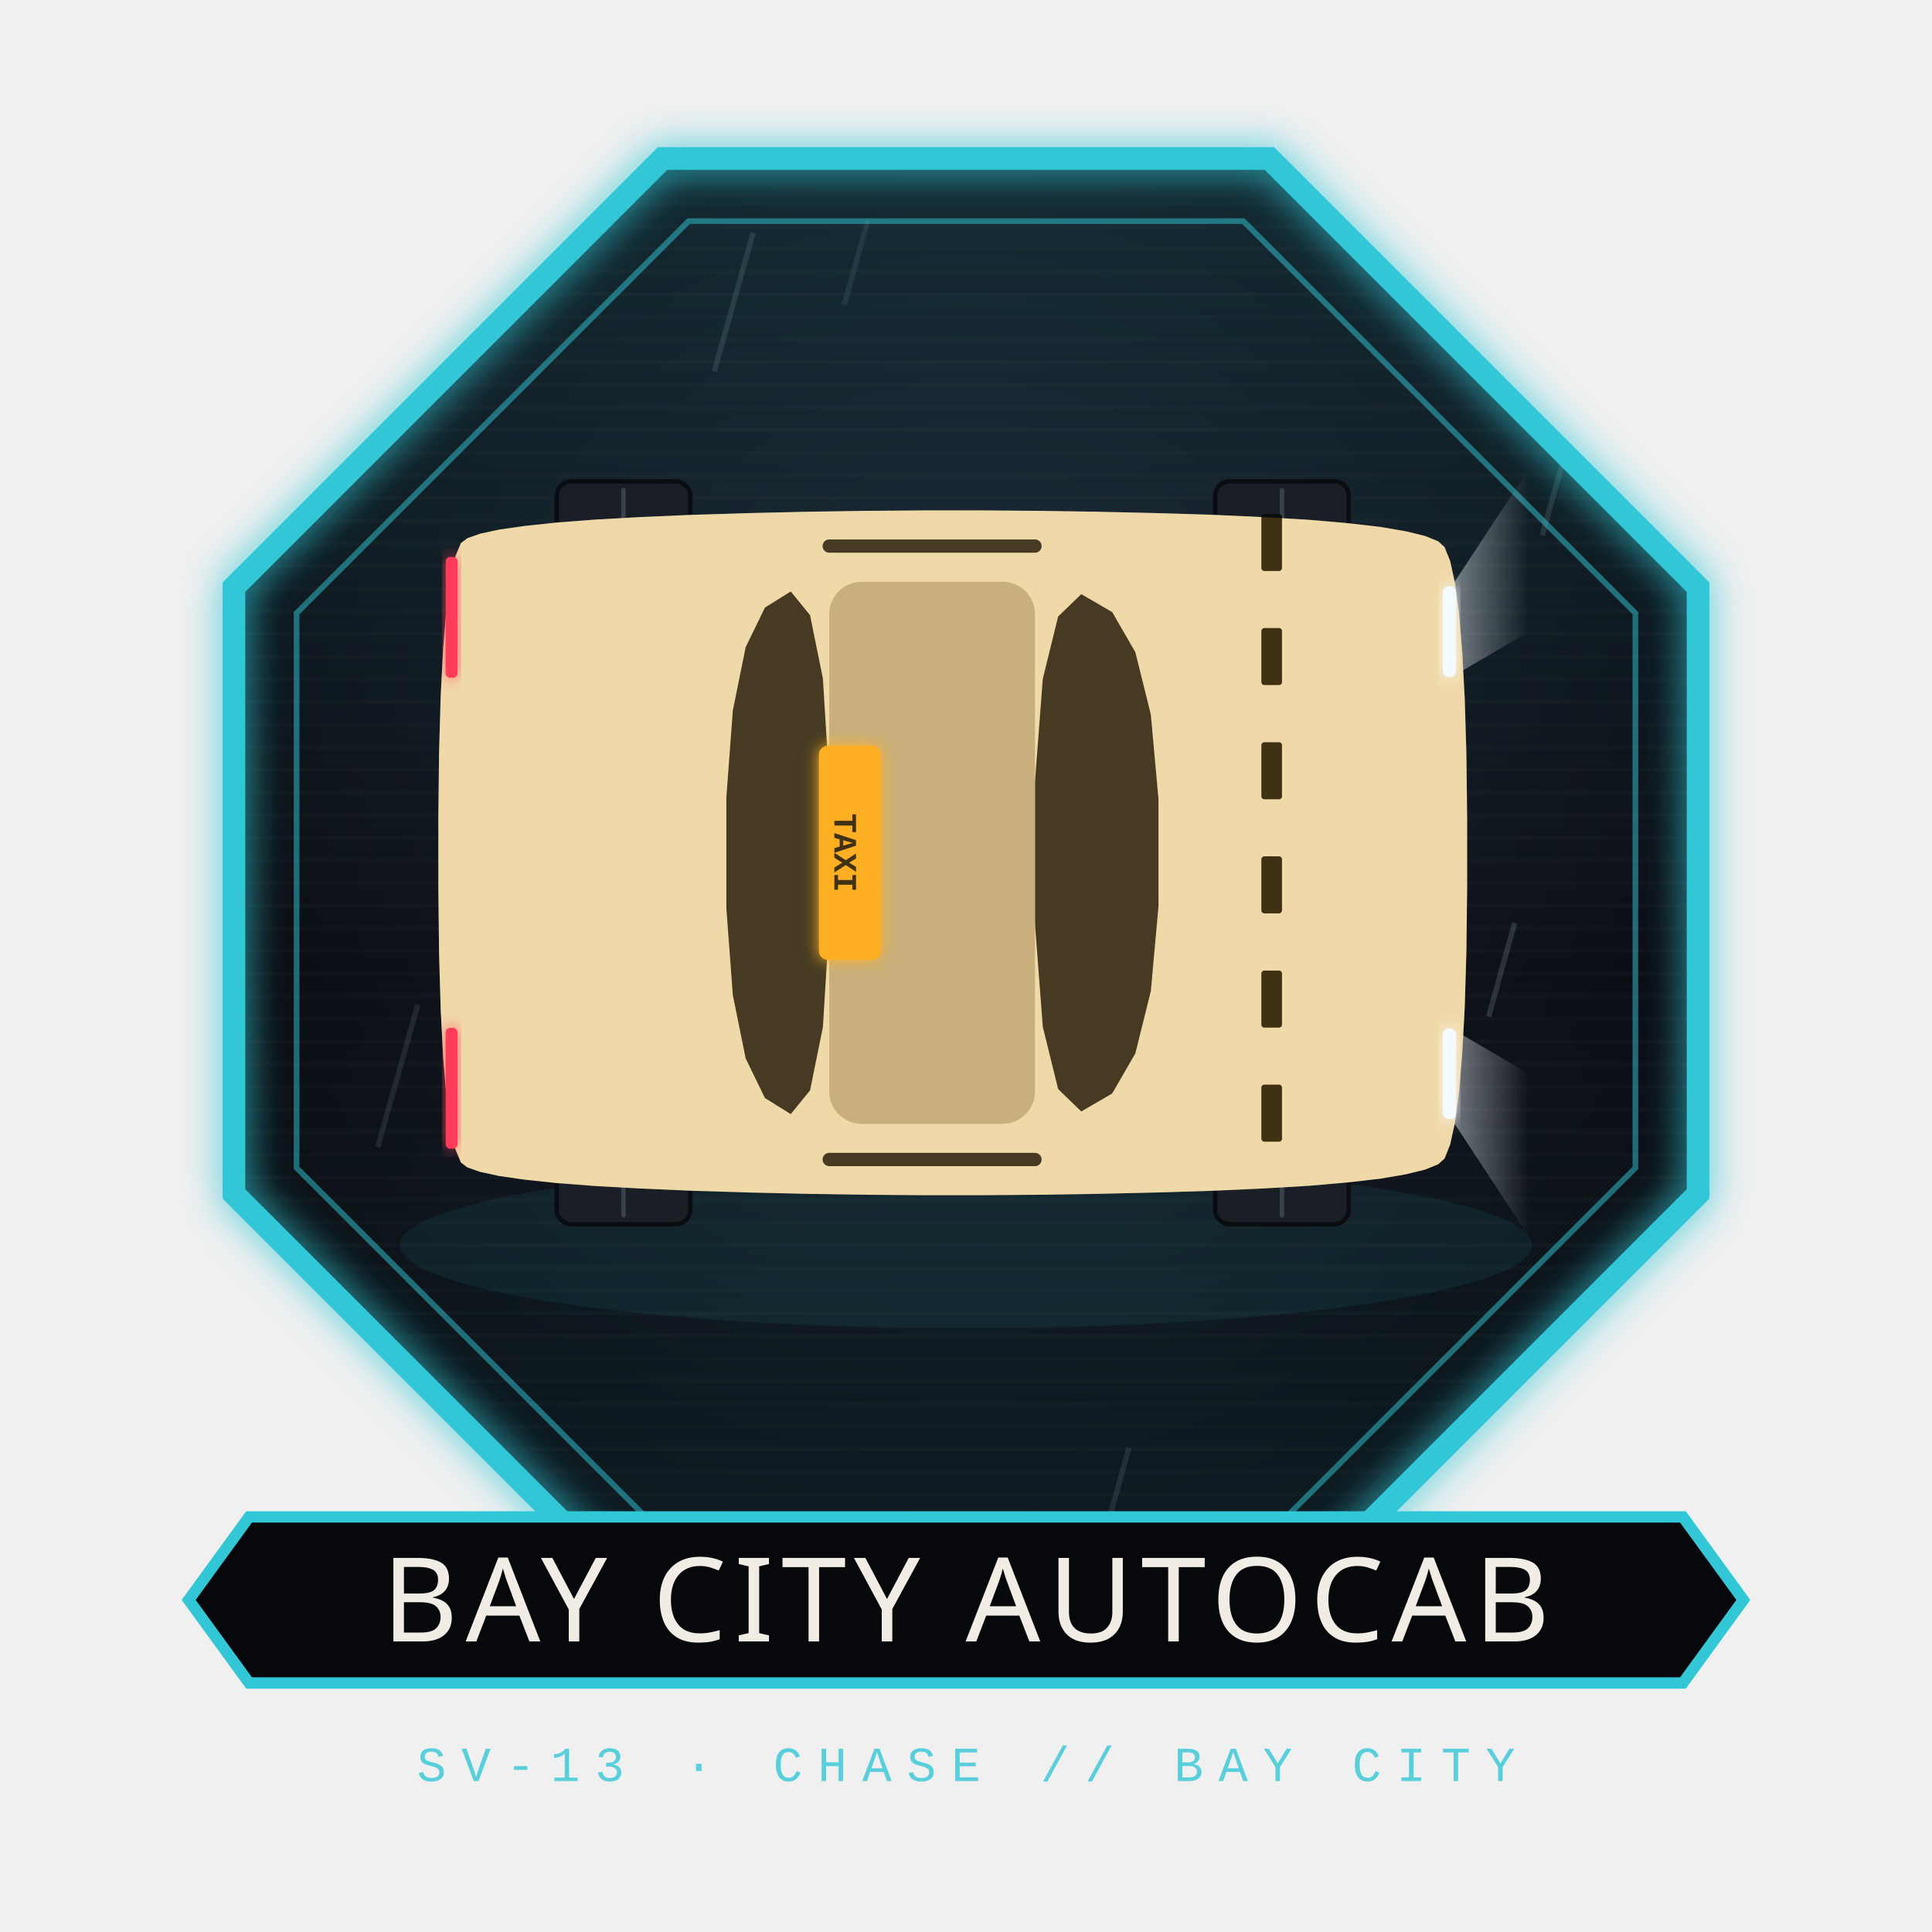
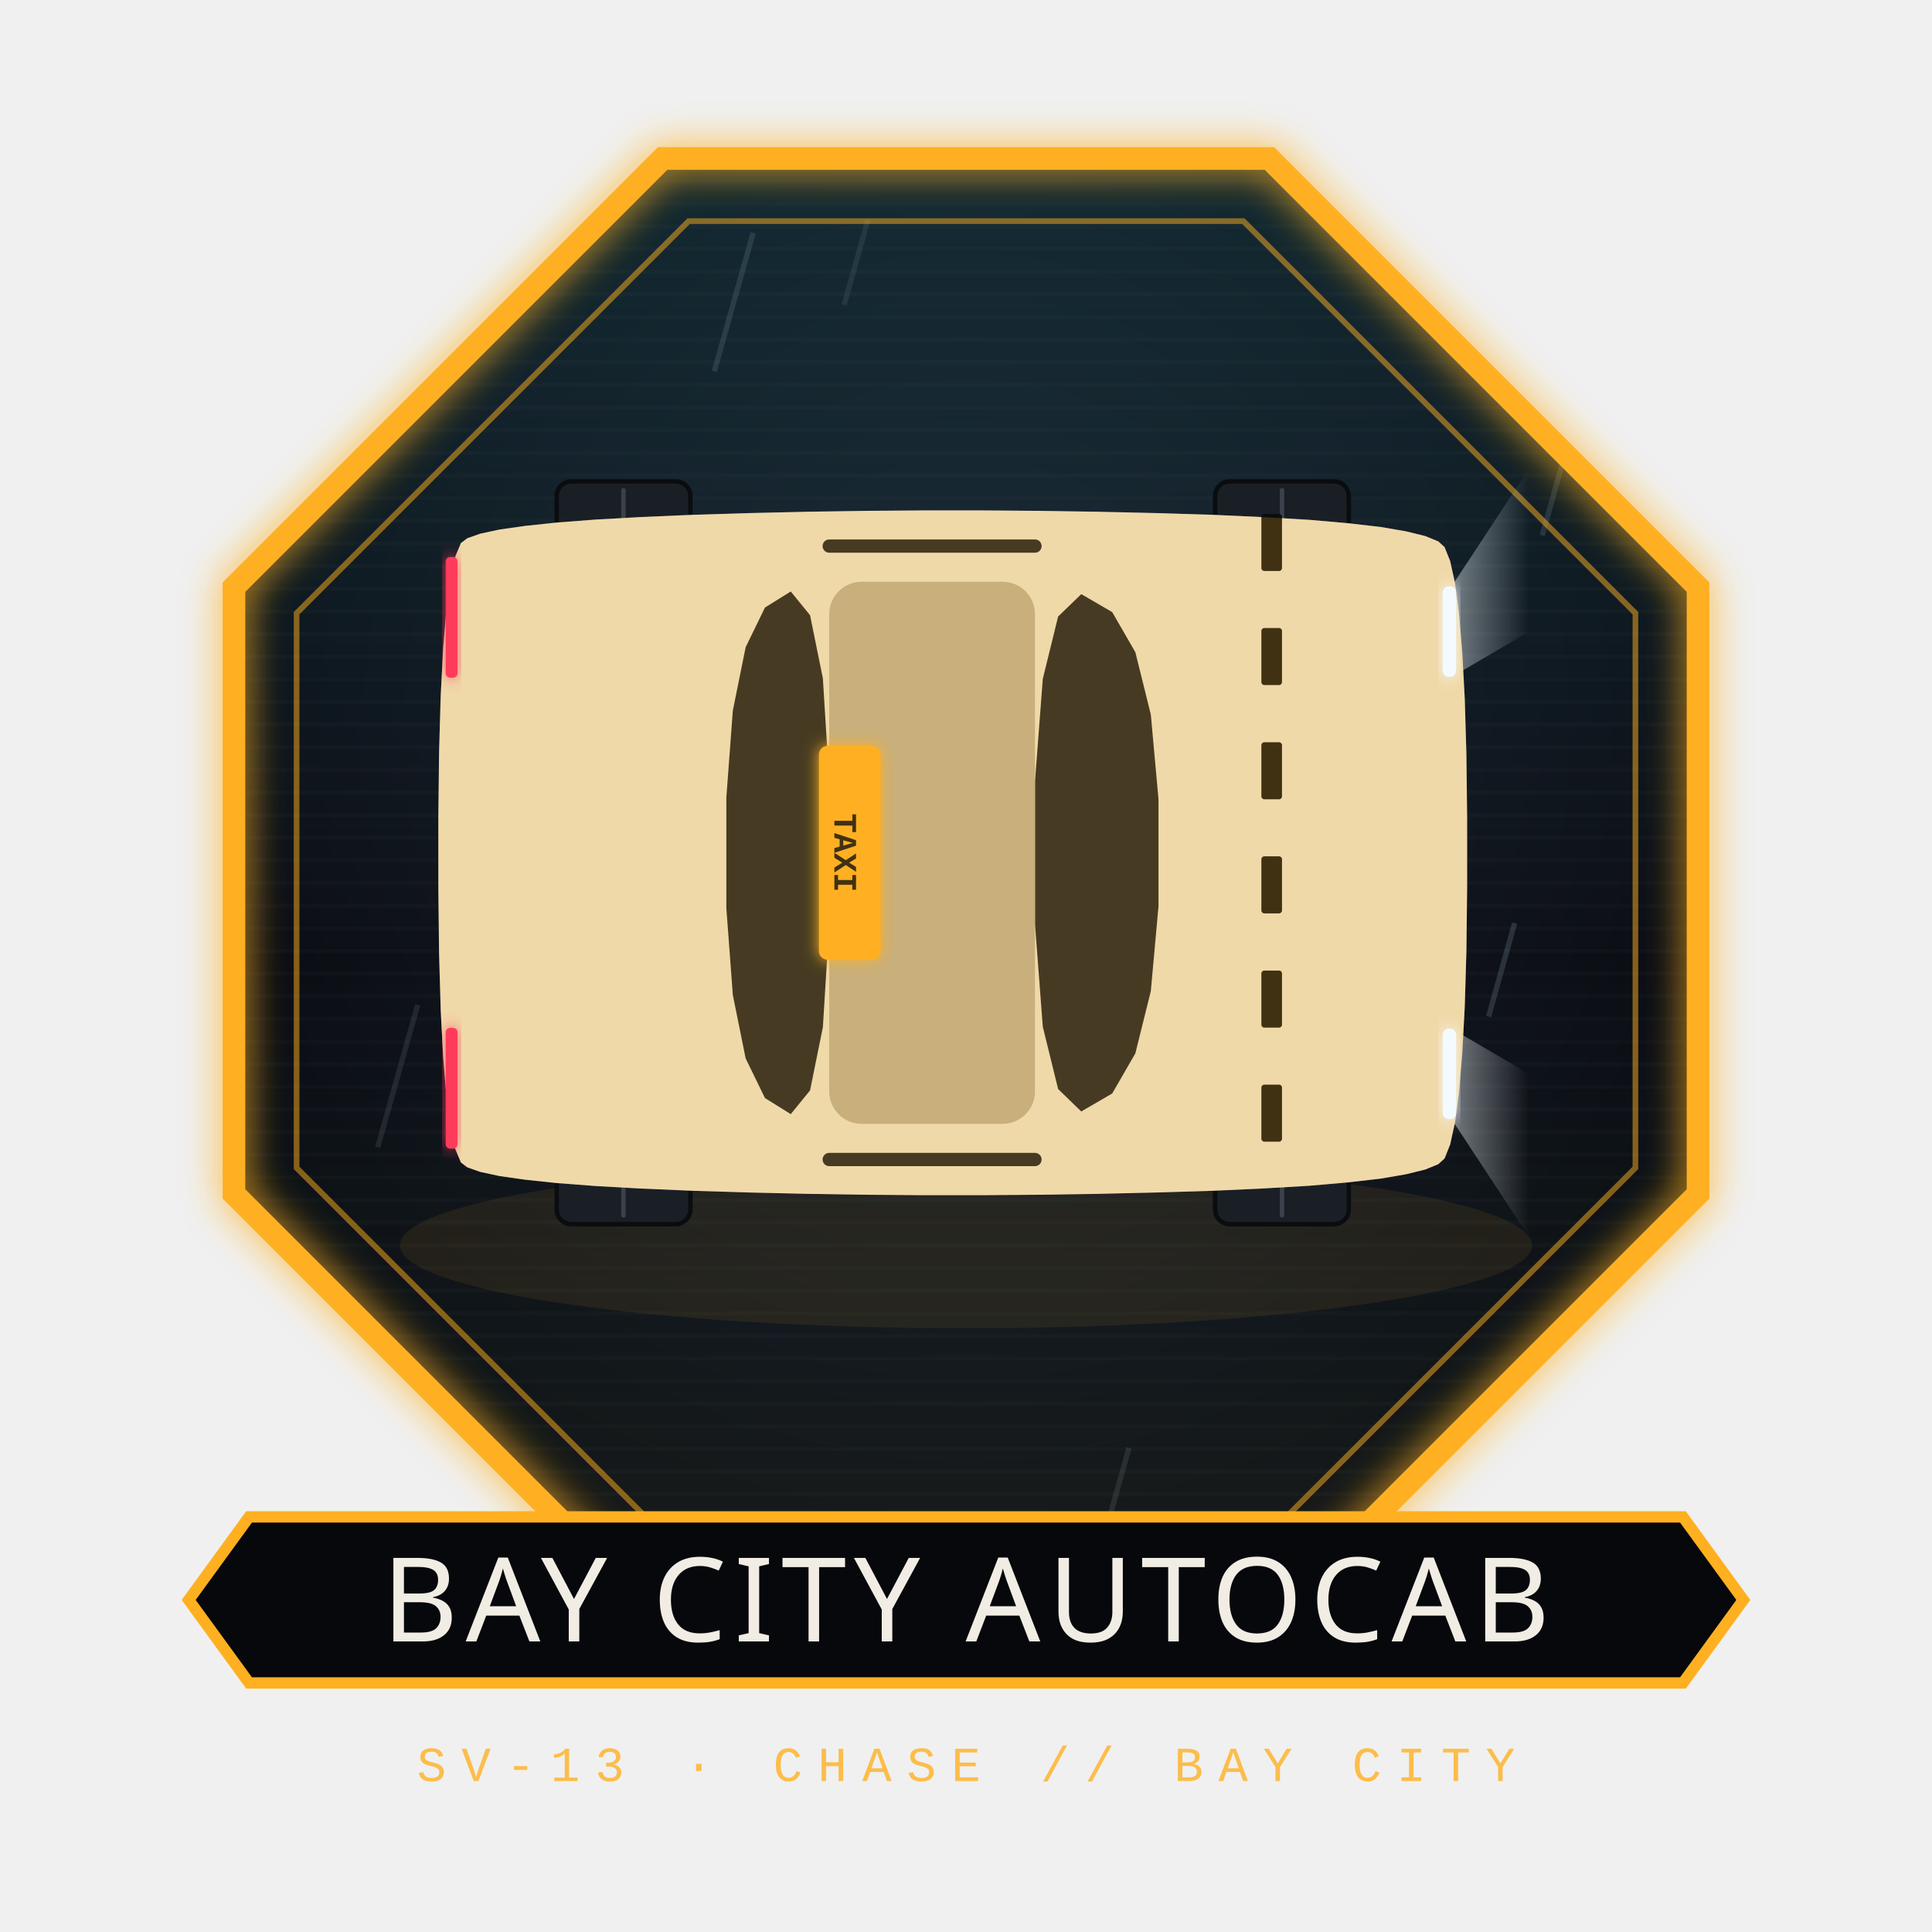
<svg xmlns="http://www.w3.org/2000/svg" viewBox="0 0 512 512" width="512" height="512">
  <defs>
    <filter id="blur">
      <feGaussianBlur stdDeviation="5" />
    </filter>
    <linearGradient id="beam" x1="0" y1="1" x2="0" y2="0">
      <stop offset="0" stop-color="#f4fbff" stop-opacity=".55" />
      <stop offset="1" stop-color="#f4fbff" stop-opacity="0" />
    </linearGradient>
    <radialGradient id="bg" cx="50%" cy="38%" r="70%">
      <stop offset="0" stop-color="#1a1f2b" />
      <stop offset=".55" stop-color="#0b0d13" />
      <stop offset="1" stop-color="#030305" />
    </radialGradient>
    <linearGradient id="haze" x1="0" y1="0" x2="0" y2="1">
      <stop offset="0" stop-color="#32c7d6" stop-opacity=".16" />
      <stop offset=".5" stop-color="#32c7d6" stop-opacity="0" />
-       <stop offset="1" stop-color="#32c7d6" stop-opacity=".14" />
+       <stop offset="1" stop-color="#ffb020" stop-opacity=".14" />
    </linearGradient>
    <filter id="glow" x="-30%" y="-30%" width="160%" height="160%">
      <feGaussianBlur stdDeviation="5" result="b" />
      <feMerge>
        <feMergeNode in="b" />
        <feMergeNode in="SourceGraphic" />
      </feMerge>
    </filter>
    <filter id="soft" x="-30%" y="-30%" width="160%" height="160%">
      <feGaussianBlur stdDeviation="2.2" result="b" />
      <feMerge>
        <feMergeNode in="b" />
        <feMergeNode in="b" />
        <feMergeNode in="SourceGraphic" />
      </feMerge>
    </filter>
    <clipPath id="clip">
      <polygon points="450.0,316.4 336.4,430.0 175.6,430.0 62.0,316.4 62.0,155.6 175.6,42.0 336.4,42.0 450.0,155.6" />
    </clipPath>
-     <style>.g{fill:#0d1018;stroke:#32c7d6;stroke-width:4.5;stroke-linejoin:round;stroke-linecap:round}.s{fill:none;stroke:#32c7d6;stroke-width:4.5;stroke-linejoin:round;stroke-linecap:round}.f{fill:#32c7d6;stroke:none}.d{fill:none;stroke:#32c7d6;stroke-width:2;opacity:.55;stroke-linecap:round}</style>
+     <style>.g{fill:#0d1018;stroke:#ffb020;stroke-width:4.5;stroke-linejoin:round;stroke-linecap:round}.s{fill:none;stroke:#ffb020;stroke-width:4.5;stroke-linejoin:round;stroke-linecap:round}.f{fill:#ffb020;stroke:none}.d{fill:none;stroke:#ffb020;stroke-width:2;opacity:.55;stroke-linecap:round}</style>
  </defs>
  <g clip-path="url(#clip)">
    <rect width="512" height="512" fill="url(#bg)" />
    <rect width="512" height="512" fill="url(#haze)" />
    <g opacity=".5">
      <line x1="0" y1="6" x2="512" y2="6" stroke="#ffffff" stroke-width="1" opacity=".035" />
      <line x1="0" y1="12" x2="512" y2="12" stroke="#ffffff" stroke-width="1" opacity=".035" />
      <line x1="0" y1="18" x2="512" y2="18" stroke="#ffffff" stroke-width="1" opacity=".035" />
      <line x1="0" y1="24" x2="512" y2="24" stroke="#ffffff" stroke-width="1" opacity=".035" />
      <line x1="0" y1="30" x2="512" y2="30" stroke="#ffffff" stroke-width="1" opacity=".035" />
      <line x1="0" y1="36" x2="512" y2="36" stroke="#ffffff" stroke-width="1" opacity=".035" />
      <line x1="0" y1="42" x2="512" y2="42" stroke="#ffffff" stroke-width="1" opacity=".035" />
      <line x1="0" y1="48" x2="512" y2="48" stroke="#ffffff" stroke-width="1" opacity=".035" />
      <line x1="0" y1="54" x2="512" y2="54" stroke="#ffffff" stroke-width="1" opacity=".035" />
      <line x1="0" y1="60" x2="512" y2="60" stroke="#ffffff" stroke-width="1" opacity=".035" />
      <line x1="0" y1="66" x2="512" y2="66" stroke="#ffffff" stroke-width="1" opacity=".035" />
      <line x1="0" y1="72" x2="512" y2="72" stroke="#ffffff" stroke-width="1" opacity=".035" />
      <line x1="0" y1="78" x2="512" y2="78" stroke="#ffffff" stroke-width="1" opacity=".035" />
      <line x1="0" y1="84" x2="512" y2="84" stroke="#ffffff" stroke-width="1" opacity=".035" />
      <line x1="0" y1="90" x2="512" y2="90" stroke="#ffffff" stroke-width="1" opacity=".035" />
      <line x1="0" y1="96" x2="512" y2="96" stroke="#ffffff" stroke-width="1" opacity=".035" />
      <line x1="0" y1="102" x2="512" y2="102" stroke="#ffffff" stroke-width="1" opacity=".035" />
      <line x1="0" y1="108" x2="512" y2="108" stroke="#ffffff" stroke-width="1" opacity=".035" />
      <line x1="0" y1="114" x2="512" y2="114" stroke="#ffffff" stroke-width="1" opacity=".035" />
      <line x1="0" y1="120" x2="512" y2="120" stroke="#ffffff" stroke-width="1" opacity=".035" />
      <line x1="0" y1="126" x2="512" y2="126" stroke="#ffffff" stroke-width="1" opacity=".035" />
      <line x1="0" y1="132" x2="512" y2="132" stroke="#ffffff" stroke-width="1" opacity=".035" />
      <line x1="0" y1="138" x2="512" y2="138" stroke="#ffffff" stroke-width="1" opacity=".035" />
      <line x1="0" y1="144" x2="512" y2="144" stroke="#ffffff" stroke-width="1" opacity=".035" />
      <line x1="0" y1="150" x2="512" y2="150" stroke="#ffffff" stroke-width="1" opacity=".035" />
      <line x1="0" y1="156" x2="512" y2="156" stroke="#ffffff" stroke-width="1" opacity=".035" />
      <line x1="0" y1="162" x2="512" y2="162" stroke="#ffffff" stroke-width="1" opacity=".035" />
      <line x1="0" y1="168" x2="512" y2="168" stroke="#ffffff" stroke-width="1" opacity=".035" />
      <line x1="0" y1="174" x2="512" y2="174" stroke="#ffffff" stroke-width="1" opacity=".035" />
      <line x1="0" y1="180" x2="512" y2="180" stroke="#ffffff" stroke-width="1" opacity=".035" />
      <line x1="0" y1="186" x2="512" y2="186" stroke="#ffffff" stroke-width="1" opacity=".035" />
      <line x1="0" y1="192" x2="512" y2="192" stroke="#ffffff" stroke-width="1" opacity=".035" />
      <line x1="0" y1="198" x2="512" y2="198" stroke="#ffffff" stroke-width="1" opacity=".035" />
      <line x1="0" y1="204" x2="512" y2="204" stroke="#ffffff" stroke-width="1" opacity=".035" />
      <line x1="0" y1="210" x2="512" y2="210" stroke="#ffffff" stroke-width="1" opacity=".035" />
      <line x1="0" y1="216" x2="512" y2="216" stroke="#ffffff" stroke-width="1" opacity=".035" />
      <line x1="0" y1="222" x2="512" y2="222" stroke="#ffffff" stroke-width="1" opacity=".035" />
      <line x1="0" y1="228" x2="512" y2="228" stroke="#ffffff" stroke-width="1" opacity=".035" />
      <line x1="0" y1="234" x2="512" y2="234" stroke="#ffffff" stroke-width="1" opacity=".035" />
      <line x1="0" y1="240" x2="512" y2="240" stroke="#ffffff" stroke-width="1" opacity=".035" />
      <line x1="0" y1="246" x2="512" y2="246" stroke="#ffffff" stroke-width="1" opacity=".035" />
      <line x1="0" y1="252" x2="512" y2="252" stroke="#ffffff" stroke-width="1" opacity=".035" />
      <line x1="0" y1="258" x2="512" y2="258" stroke="#ffffff" stroke-width="1" opacity=".035" />
      <line x1="0" y1="264" x2="512" y2="264" stroke="#ffffff" stroke-width="1" opacity=".035" />
      <line x1="0" y1="270" x2="512" y2="270" stroke="#ffffff" stroke-width="1" opacity=".035" />
      <line x1="0" y1="276" x2="512" y2="276" stroke="#ffffff" stroke-width="1" opacity=".035" />
      <line x1="0" y1="282" x2="512" y2="282" stroke="#ffffff" stroke-width="1" opacity=".035" />
      <line x1="0" y1="288" x2="512" y2="288" stroke="#ffffff" stroke-width="1" opacity=".035" />
      <line x1="0" y1="294" x2="512" y2="294" stroke="#ffffff" stroke-width="1" opacity=".035" />
      <line x1="0" y1="300" x2="512" y2="300" stroke="#ffffff" stroke-width="1" opacity=".035" />
      <line x1="0" y1="306" x2="512" y2="306" stroke="#ffffff" stroke-width="1" opacity=".035" />
      <line x1="0" y1="312" x2="512" y2="312" stroke="#ffffff" stroke-width="1" opacity=".035" />
      <line x1="0" y1="318" x2="512" y2="318" stroke="#ffffff" stroke-width="1" opacity=".035" />
      <line x1="0" y1="324" x2="512" y2="324" stroke="#ffffff" stroke-width="1" opacity=".035" />
      <line x1="0" y1="330" x2="512" y2="330" stroke="#ffffff" stroke-width="1" opacity=".035" />
      <line x1="0" y1="336" x2="512" y2="336" stroke="#ffffff" stroke-width="1" opacity=".035" />
      <line x1="0" y1="342" x2="512" y2="342" stroke="#ffffff" stroke-width="1" opacity=".035" />
      <line x1="0" y1="348" x2="512" y2="348" stroke="#ffffff" stroke-width="1" opacity=".035" />
      <line x1="0" y1="354" x2="512" y2="354" stroke="#ffffff" stroke-width="1" opacity=".035" />
      <line x1="0" y1="360" x2="512" y2="360" stroke="#ffffff" stroke-width="1" opacity=".035" />
      <line x1="0" y1="366" x2="512" y2="366" stroke="#ffffff" stroke-width="1" opacity=".035" />
      <line x1="0" y1="372" x2="512" y2="372" stroke="#ffffff" stroke-width="1" opacity=".035" />
      <line x1="0" y1="378" x2="512" y2="378" stroke="#ffffff" stroke-width="1" opacity=".035" />
      <line x1="0" y1="384" x2="512" y2="384" stroke="#ffffff" stroke-width="1" opacity=".035" />
      <line x1="0" y1="390" x2="512" y2="390" stroke="#ffffff" stroke-width="1" opacity=".035" />
      <line x1="0" y1="396" x2="512" y2="396" stroke="#ffffff" stroke-width="1" opacity=".035" />
      <line x1="0" y1="402" x2="512" y2="402" stroke="#ffffff" stroke-width="1" opacity=".035" />
      <line x1="0" y1="408" x2="512" y2="408" stroke="#ffffff" stroke-width="1" opacity=".035" />
      <line x1="0" y1="414" x2="512" y2="414" stroke="#ffffff" stroke-width="1" opacity=".035" />
      <line x1="0" y1="420" x2="512" y2="420" stroke="#ffffff" stroke-width="1" opacity=".035" />
      <line x1="0" y1="426" x2="512" y2="426" stroke="#ffffff" stroke-width="1" opacity=".035" />
      <line x1="0" y1="432" x2="512" y2="432" stroke="#ffffff" stroke-width="1" opacity=".035" />
      <line x1="0" y1="438" x2="512" y2="438" stroke="#ffffff" stroke-width="1" opacity=".035" />
      <line x1="0" y1="444" x2="512" y2="444" stroke="#ffffff" stroke-width="1" opacity=".035" />
      <line x1="0" y1="450" x2="512" y2="450" stroke="#ffffff" stroke-width="1" opacity=".035" />
      <line x1="0" y1="456" x2="512" y2="456" stroke="#ffffff" stroke-width="1" opacity=".035" />
      <line x1="0" y1="462" x2="512" y2="462" stroke="#ffffff" stroke-width="1" opacity=".035" />
      <line x1="0" y1="468" x2="512" y2="468" stroke="#ffffff" stroke-width="1" opacity=".035" />
      <line x1="0" y1="474" x2="512" y2="474" stroke="#ffffff" stroke-width="1" opacity=".035" />
      <line x1="0" y1="480" x2="512" y2="480" stroke="#ffffff" stroke-width="1" opacity=".035" />
      <line x1="0" y1="486" x2="512" y2="486" stroke="#ffffff" stroke-width="1" opacity=".035" />
      <line x1="0" y1="492" x2="512" y2="492" stroke="#ffffff" stroke-width="1" opacity=".035" />
      <line x1="0" y1="498" x2="512" y2="498" stroke="#ffffff" stroke-width="1" opacity=".035" />
      <line x1="0" y1="504" x2="512" y2="504" stroke="#ffffff" stroke-width="1" opacity=".035" />
      <line x1="0" y1="510" x2="512" y2="510" stroke="#ffffff" stroke-width="1" opacity=".035" />
    </g>
    <line x1="199.6" y1="61.7" x2="189.3" y2="98.4" stroke="#9fb6c8" stroke-width="1.4" opacity="0.16" />
    <line x1="92.1" y1="20.7" x2="77.2" y2="74.1" stroke="#9fb6c8" stroke-width="1.4" opacity="0.21" />
    <line x1="471.4" y1="443.3" x2="465.3" y2="465.0" stroke="#9fb6c8" stroke-width="1.4" opacity="0.21" />
    <line x1="480.2" y1="407.1" x2="464.2" y2="464.1" stroke="#9fb6c8" stroke-width="1.4" opacity="0.19" />
    <line x1="537.8" y1="332.5" x2="521.3" y2="391.5" stroke="#9fb6c8" stroke-width="1.4" opacity="0.20" />
    <line x1="267.7" y1="428.1" x2="262.4" y2="446.8" stroke="#9fb6c8" stroke-width="1.4" opacity="0.05" />
    <line x1="125.2" y1="376.0" x2="115.6" y2="410.2" stroke="#9fb6c8" stroke-width="1.4" opacity="0.10" />
    <line x1="81.5" y1="519.4" x2="65.3" y2="577.1" stroke="#9fb6c8" stroke-width="1.4" opacity="0.14" />
    <line x1="323.2" y1="229.6" x2="307.2" y2="286.8" stroke="#9fb6c8" stroke-width="1.4" opacity="0.09" />
    <line x1="230.0" y1="58.3" x2="223.7" y2="80.8" stroke="#9fb6c8" stroke-width="1.4" opacity="0.11" />
    <line x1="314.1" y1="461.0" x2="297.5" y2="520.0" stroke="#9fb6c8" stroke-width="1.4" opacity="0.09" />
    <line x1="299.2" y1="383.7" x2="291.8" y2="410.1" stroke="#9fb6c8" stroke-width="1.4" opacity="0.14" />
    <line x1="545.5" y1="502.1" x2="529.2" y2="560.1" stroke="#9fb6c8" stroke-width="1.4" opacity="0.17" />
    <line x1="187.5" y1="450.0" x2="177.0" y2="487.9" stroke="#9fb6c8" stroke-width="1.4" opacity="0.17" />
    <line x1="244.2" y1="418.2" x2="239.0" y2="436.8" stroke="#9fb6c8" stroke-width="1.4" opacity="0.21" />
    <line x1="144.1" y1="227.8" x2="134.9" y2="260.6" stroke="#9fb6c8" stroke-width="1.4" opacity="0.16" />
    <line x1="414.4" y1="-19.8" x2="401.4" y2="26.7" stroke="#9fb6c8" stroke-width="1.4" opacity="0.07" />
    <line x1="481.7" y1="462.1" x2="471.7" y2="497.6" stroke="#9fb6c8" stroke-width="1.4" opacity="0.11" />
    <line x1="110.7" y1="266.3" x2="100.1" y2="304.0" stroke="#9fb6c8" stroke-width="1.4" opacity="0.13" />
    <line x1="401.4" y1="244.6" x2="394.5" y2="269.4" stroke="#9fb6c8" stroke-width="1.4" opacity="0.20" />
    <line x1="137.9" y1="160.5" x2="124.3" y2="209.3" stroke="#9fb6c8" stroke-width="1.4" opacity="0.13" />
    <line x1="-10.6" y1="5.6" x2="-23.8" y2="52.8" stroke="#9fb6c8" stroke-width="1.4" opacity="0.16" />
    <line x1="432.5" y1="458.9" x2="417.1" y2="514.2" stroke="#9fb6c8" stroke-width="1.4" opacity="0.11" />
    <line x1="227.5" y1="506.0" x2="214.2" y2="553.7" stroke="#9fb6c8" stroke-width="1.4" opacity="0.06" />
    <line x1="357.1" y1="230.1" x2="341.1" y2="287.5" stroke="#9fb6c8" stroke-width="1.4" opacity="0.14" />
    <line x1="522.3" y1="388.2" x2="513.1" y2="420.9" stroke="#9fb6c8" stroke-width="1.4" opacity="0.13" />
    <line x1="242.9" y1="-7.7" x2="235.6" y2="18.4" stroke="#9fb6c8" stroke-width="1.4" opacity="0.16" />
    <line x1="521.9" y1="266.7" x2="507.5" y2="318.3" stroke="#9fb6c8" stroke-width="1.4" opacity="0.12" />
    <line x1="550.1" y1="478.9" x2="540.9" y2="512.0" stroke="#9fb6c8" stroke-width="1.4" opacity="0.11" />
    <line x1="146.2" y1="438.9" x2="133.2" y2="485.4" stroke="#9fb6c8" stroke-width="1.4" opacity="0.14" />
    <line x1="424.5" y1="85.4" x2="408.7" y2="141.9" stroke="#9fb6c8" stroke-width="1.4" opacity="0.16" />
    <line x1="468.2" y1="255.5" x2="452.1" y2="313.0" stroke="#9fb6c8" stroke-width="1.4" opacity="0.19" />
    <line x1="27.9" y1="372.8" x2="17.4" y2="410.2" stroke="#9fb6c8" stroke-width="1.4" opacity="0.21" />
    <line x1="102.2" y1="512.8" x2="91.2" y2="552.1" stroke="#9fb6c8" stroke-width="1.4" opacity="0.21" />
-     <ellipse cx="256" cy="330" rx="150" ry="22" fill="#32c7d6" opacity=".08" />
+     <ellipse cx="256" cy="330" rx="150" ry="22" fill="#ffb020" opacity=".08" />
  </g>
-   <polygon points="450.0,316.4 336.4,430.0 175.6,430.0 62.0,316.4 62.0,155.6 175.6,42.0 336.4,42.0 450.0,155.6" fill="none" stroke="#32c7d6" stroke-width="6" filter="url(#glow)" />
-   <polygon points="433.4,309.5 329.5,413.4 182.5,413.4 78.6,309.5 78.6,162.5 182.5,58.6 329.5,58.6 433.4,162.5" fill="none" stroke="#32c7d6" stroke-width="1.5" opacity=".5" />
+   <polygon points="450.0,316.4 336.4,430.0 175.6,430.0 62.0,316.4 62.0,155.6 175.6,42.0 336.4,42.0 450.0,155.6" fill="none" stroke="#ffb020" stroke-width="6" filter="url(#glow)" />
+   <polygon points="433.4,309.5 329.5,413.4 182.5,413.4 78.6,309.5 78.6,162.5 182.5,58.6 329.5,58.6 433.4,162.5" fill="none" stroke="#ffb020" stroke-width="1.5" opacity=".5" />
  <g transform="translate(256 226) scale(1.0)">
    <g transform="rotate(90) scale(0.3906) translate(-256.0 -384.0)">
      <rect x="4.0" y="124.3" width="66.6" height="90.7" rx="10.0" fill="#1a1f26" stroke="#0a0d10" stroke-width="3" />
      <line x1="10.0" y1="169.6" x2="64.6" y2="169.6" stroke="#3a414b" stroke-width="3.0" stroke-linecap="round" />
      <rect x="441.4" y="124.3" width="66.6" height="90.7" rx="10.0" fill="#1a1f26" stroke="#0a0d10" stroke-width="3" />
      <line x1="447.4" y1="169.6" x2="502.0" y2="169.6" stroke="#3a414b" stroke-width="3.0" stroke-linecap="round" />
      <rect x="4.0" y="571.0" width="66.6" height="90.7" rx="10.0" fill="#1a1f26" stroke="#0a0d10" stroke-width="3" />
      <line x1="10.0" y1="616.4" x2="64.6" y2="616.4" stroke="#3a414b" stroke-width="3.0" stroke-linecap="round" />
      <rect x="441.4" y="571.0" width="66.6" height="90.7" rx="10.0" fill="#1a1f26" stroke="#0a0d10" stroke-width="3" />
      <line x1="447.4" y1="616.4" x2="502.0" y2="616.4" stroke="#3a414b" stroke-width="3.0" stroke-linecap="round" />
      <path d="M75.2,54.5 L136.7,54.5 L106.0,2.0 L-4.6,2.0 Z" fill="url(#beam)" opacity=".8" />
      <path d="M375.3,54.5 L436.8,54.5 L516.6,2.0 L406.0,2.0 Z" fill="url(#beam)" opacity=".8" />
      <path d="M463.4,59.3 L467.3,63.6 L470.9,72.4 L474.1,85.4 L477.1,102.9 L479.6,124.7 L481.9,150.9 L483.7,181.4 L485.3,216.3 L486.5,255.6 L487.4,294.8 L488.0,334.1 L488.3,373.4 L488.3,412.6 L488.0,451.9 L487.4,491.2 L486.5,530.4 L485.3,569.7 L483.8,604.6 L482.1,635.1 L480.1,661.3 L477.8,683.1 L475.3,700.6 L472.5,713.6 L469.4,722.4 L466.1,726.7 L457.0,730.5 L442.1,733.8 L421.4,736.5 L394.9,738.7 L362.7,740.4 L324.6,741.5 L280.8,742.0 L231.2,742.0 L187.4,741.5 L149.3,740.4 L117.1,738.7 L90.6,736.5 L69.9,733.8 L55.0,730.5 L45.9,726.7 L42.6,722.4 L39.5,713.6 L36.7,700.6 L34.2,683.1 L31.9,661.3 L29.9,635.1 L28.2,604.6 L26.7,569.7 L25.5,530.4 L24.6,491.2 L24.0,451.9 L23.7,412.6 L23.7,373.4 L24.0,334.1 L24.6,294.8 L25.5,255.6 L26.7,216.3 L28.3,181.4 L30.1,150.9 L32.4,124.7 L34.9,102.9 L37.9,85.4 L41.1,72.4 L44.7,63.6 L48.6,59.3 L58.1,55.5 L73.2,52.2 L93.8,49.5 L120.0,47.3 L151.7,45.6 L189.0,44.5 L231.8,44.0 L280.2,44.0 L323.0,44.5 L360.3,45.6 L392.0,47.3 L418.2,49.5 L438.8,52.2 L453.9,55.5 Z" fill="#ece4cf" />
      <path d="M419.3,284.8 L431.5,305.8 L416.3,321.5 L374.0,331.9 L304.4,337.2 L207.6,337.2 L138.0,331.9 L95.7,321.5 L80.5,305.8 L92.7,284.8 L119.9,269.1 L162.2,258.6 L219.7,253.4 L292.3,253.4 L349.8,258.6 L392.1,269.1 Z" fill="#121a22" />
      <rect x="72.1" y="337.2" width="367.8" height="139.6" rx="22.0" fill="#b9ae95" />
      <path d="M433.3,502.9 L422.4,520.4 L395.5,533.5 L352.5,542.2 L293.5,546.6 L218.5,546.6 L159.5,542.2 L116.5,533.5 L89.6,520.4 L78.7,502.9 L94.8,489.8 L137.7,481.1 L207.6,476.8 L304.4,476.8 L374.3,481.1 L417.2,489.8 Z" fill="#121a22" />
      <line x1="47.9" y1="337.2" x2="47.9" y2="476.8" stroke="#121a22" stroke-width="9.0" stroke-linecap="round" />
      <line x1="464.1" y1="337.2" x2="464.1" y2="476.8" stroke="#121a22" stroke-width="9.0" stroke-linecap="round" />
      <rect x="183.4" y="441.9" width="145.2" height="41.9" rx="6.0" fill="#ffb020" filter="url(#glow)" />
      <text x="256.0" y="473.3" text-anchor="middle" font-family="Courier New,monospace" font-weight="700" font-size="22.3" fill="#0a0d10">TAXI</text>
      <rect x="26.1" y="169.6" width="38.7" height="14.0" rx="2.0" fill="#0a0d10" />
      <rect x="103.5" y="169.6" width="38.7" height="14.0" rx="2.0" fill="#0a0d10" />
      <rect x="181.0" y="169.6" width="38.7" height="14.0" rx="2.0" fill="#0a0d10" />
      <rect x="258.4" y="169.6" width="38.7" height="14.0" rx="2.0" fill="#0a0d10" />
      <rect x="335.9" y="169.6" width="38.7" height="14.0" rx="2.0" fill="#0a0d10" />
      <rect x="413.3" y="169.6" width="38.7" height="14.0" rx="2.0" fill="#0a0d10" />
      <path d="M463.4,59.3 L467.3,63.6 L470.9,72.4 L474.1,85.4 L477.1,102.9 L479.6,124.7 L481.9,150.9 L483.7,181.4 L485.3,216.3 L486.5,255.6 L487.4,294.8 L488.0,334.1 L488.3,373.4 L488.3,412.6 L488.0,451.9 L487.4,491.2 L486.5,530.4 L485.3,569.7 L483.8,604.6 L482.1,635.1 L480.1,661.3 L477.8,683.1 L475.3,700.6 L472.5,713.6 L469.4,722.4 L466.1,726.7 L457.0,730.5 L442.1,733.8 L421.4,736.5 L394.9,738.7 L362.7,740.4 L324.6,741.5 L280.8,742.0 L231.2,742.0 L187.4,741.5 L149.3,740.4 L117.1,738.7 L90.6,736.5 L69.9,733.8 L55.0,730.5 L45.9,726.7 L42.6,722.4 L39.5,713.6 L36.7,700.6 L34.2,683.1 L31.9,661.3 L29.9,635.1 L28.2,604.6 L26.7,569.7 L25.5,530.4 L24.6,491.2 L24.0,451.9 L23.7,412.6 L23.7,373.4 L24.0,334.1 L24.6,294.8 L25.5,255.6 L26.7,216.3 L28.3,181.4 L30.1,150.9 L32.4,124.7 L34.9,102.9 L37.9,85.4 L41.1,72.4 L44.7,63.6 L48.6,59.3 L58.1,55.5 L73.2,52.2 L93.8,49.5 L120.0,47.3 L151.7,45.6 L189.0,44.5 L231.8,44.0 L280.2,44.0 L323.0,44.5 L360.3,45.6 L392.0,47.3 L418.2,49.5 L438.8,52.2 L453.9,55.5 Z" fill="#ffb020" opacity=".22" />
      <rect x="75.2" y="51.5" width="61.4" height="9.0" rx="4.0" fill="#f4fbff" filter="url(#glow)" />
      <rect x="375.3" y="51.5" width="61.4" height="9.0" rx="4.0" fill="#f4fbff" filter="url(#glow)" />
      <rect x="55.3" y="729.0" width="81.9" height="8.0" rx="3.0" fill="#ff3b5c" filter="url(#glow)" />
      <rect x="374.8" y="729.0" width="81.9" height="8.0" rx="3.0" fill="#ff3b5c" filter="url(#glow)" />
    </g>
  </g>
  <g>
-     <path d="M66,402 L446,402 L462,424 L446,446 L66,446 L50,424 Z" fill="#07080c" stroke="#32c7d6" stroke-width="3" />
+     <path d="M66,402 L446,402 L462,424 L446,446 L66,446 L50,424 Z" fill="#07080c" stroke="#ffb020" stroke-width="3" />
    <text x="256" y="435" text-anchor="middle" font-family="Bebas Neue, Oswald, Impact, 'Arial Narrow', sans-serif" font-size="31" letter-spacing="2" fill="#f1ede4">BAY CITY AUTOCAB</text>
  </g>
-   <text x="256" y="472" text-anchor="middle" font-family="Courier New, monospace" font-size="13" letter-spacing="4" fill="#32c7d6" opacity=".8">SV-13 · CHASE // BAY CITY</text>
+   <text x="256" y="472" text-anchor="middle" font-family="Courier New, monospace" font-size="13" letter-spacing="4" fill="#ffb020" opacity=".8">SV-13 · CHASE // BAY CITY</text>
</svg>
